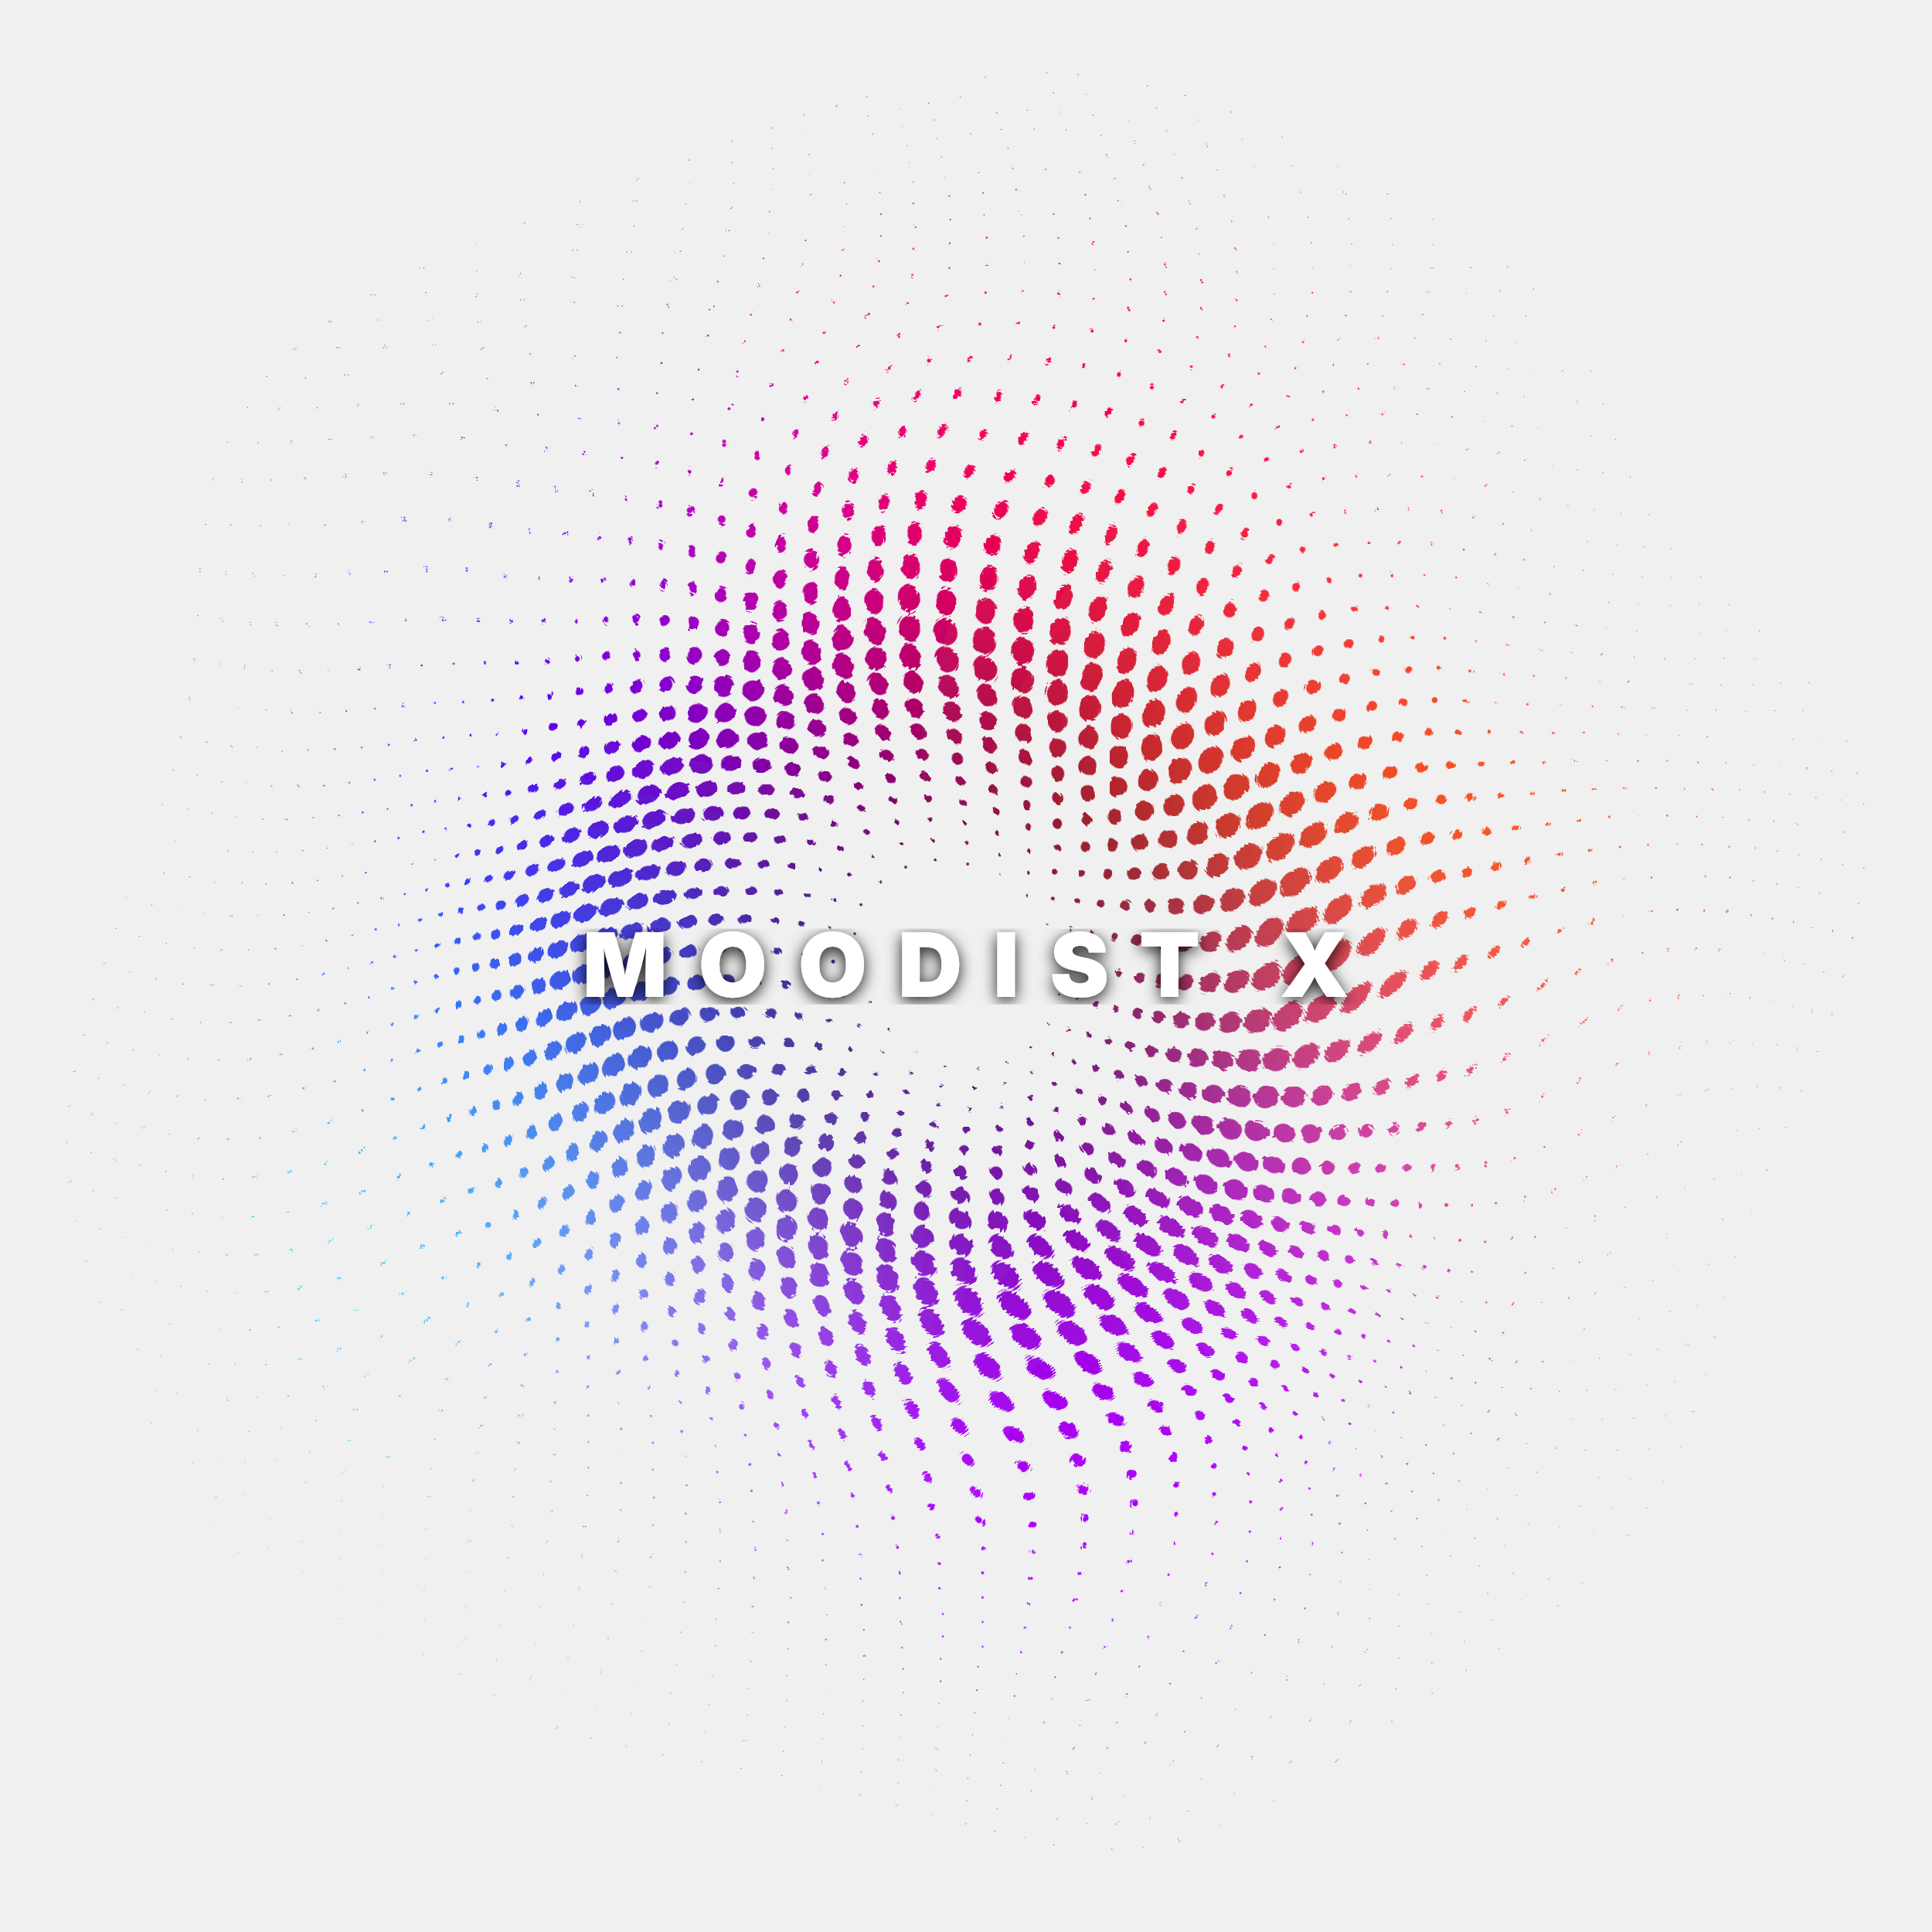
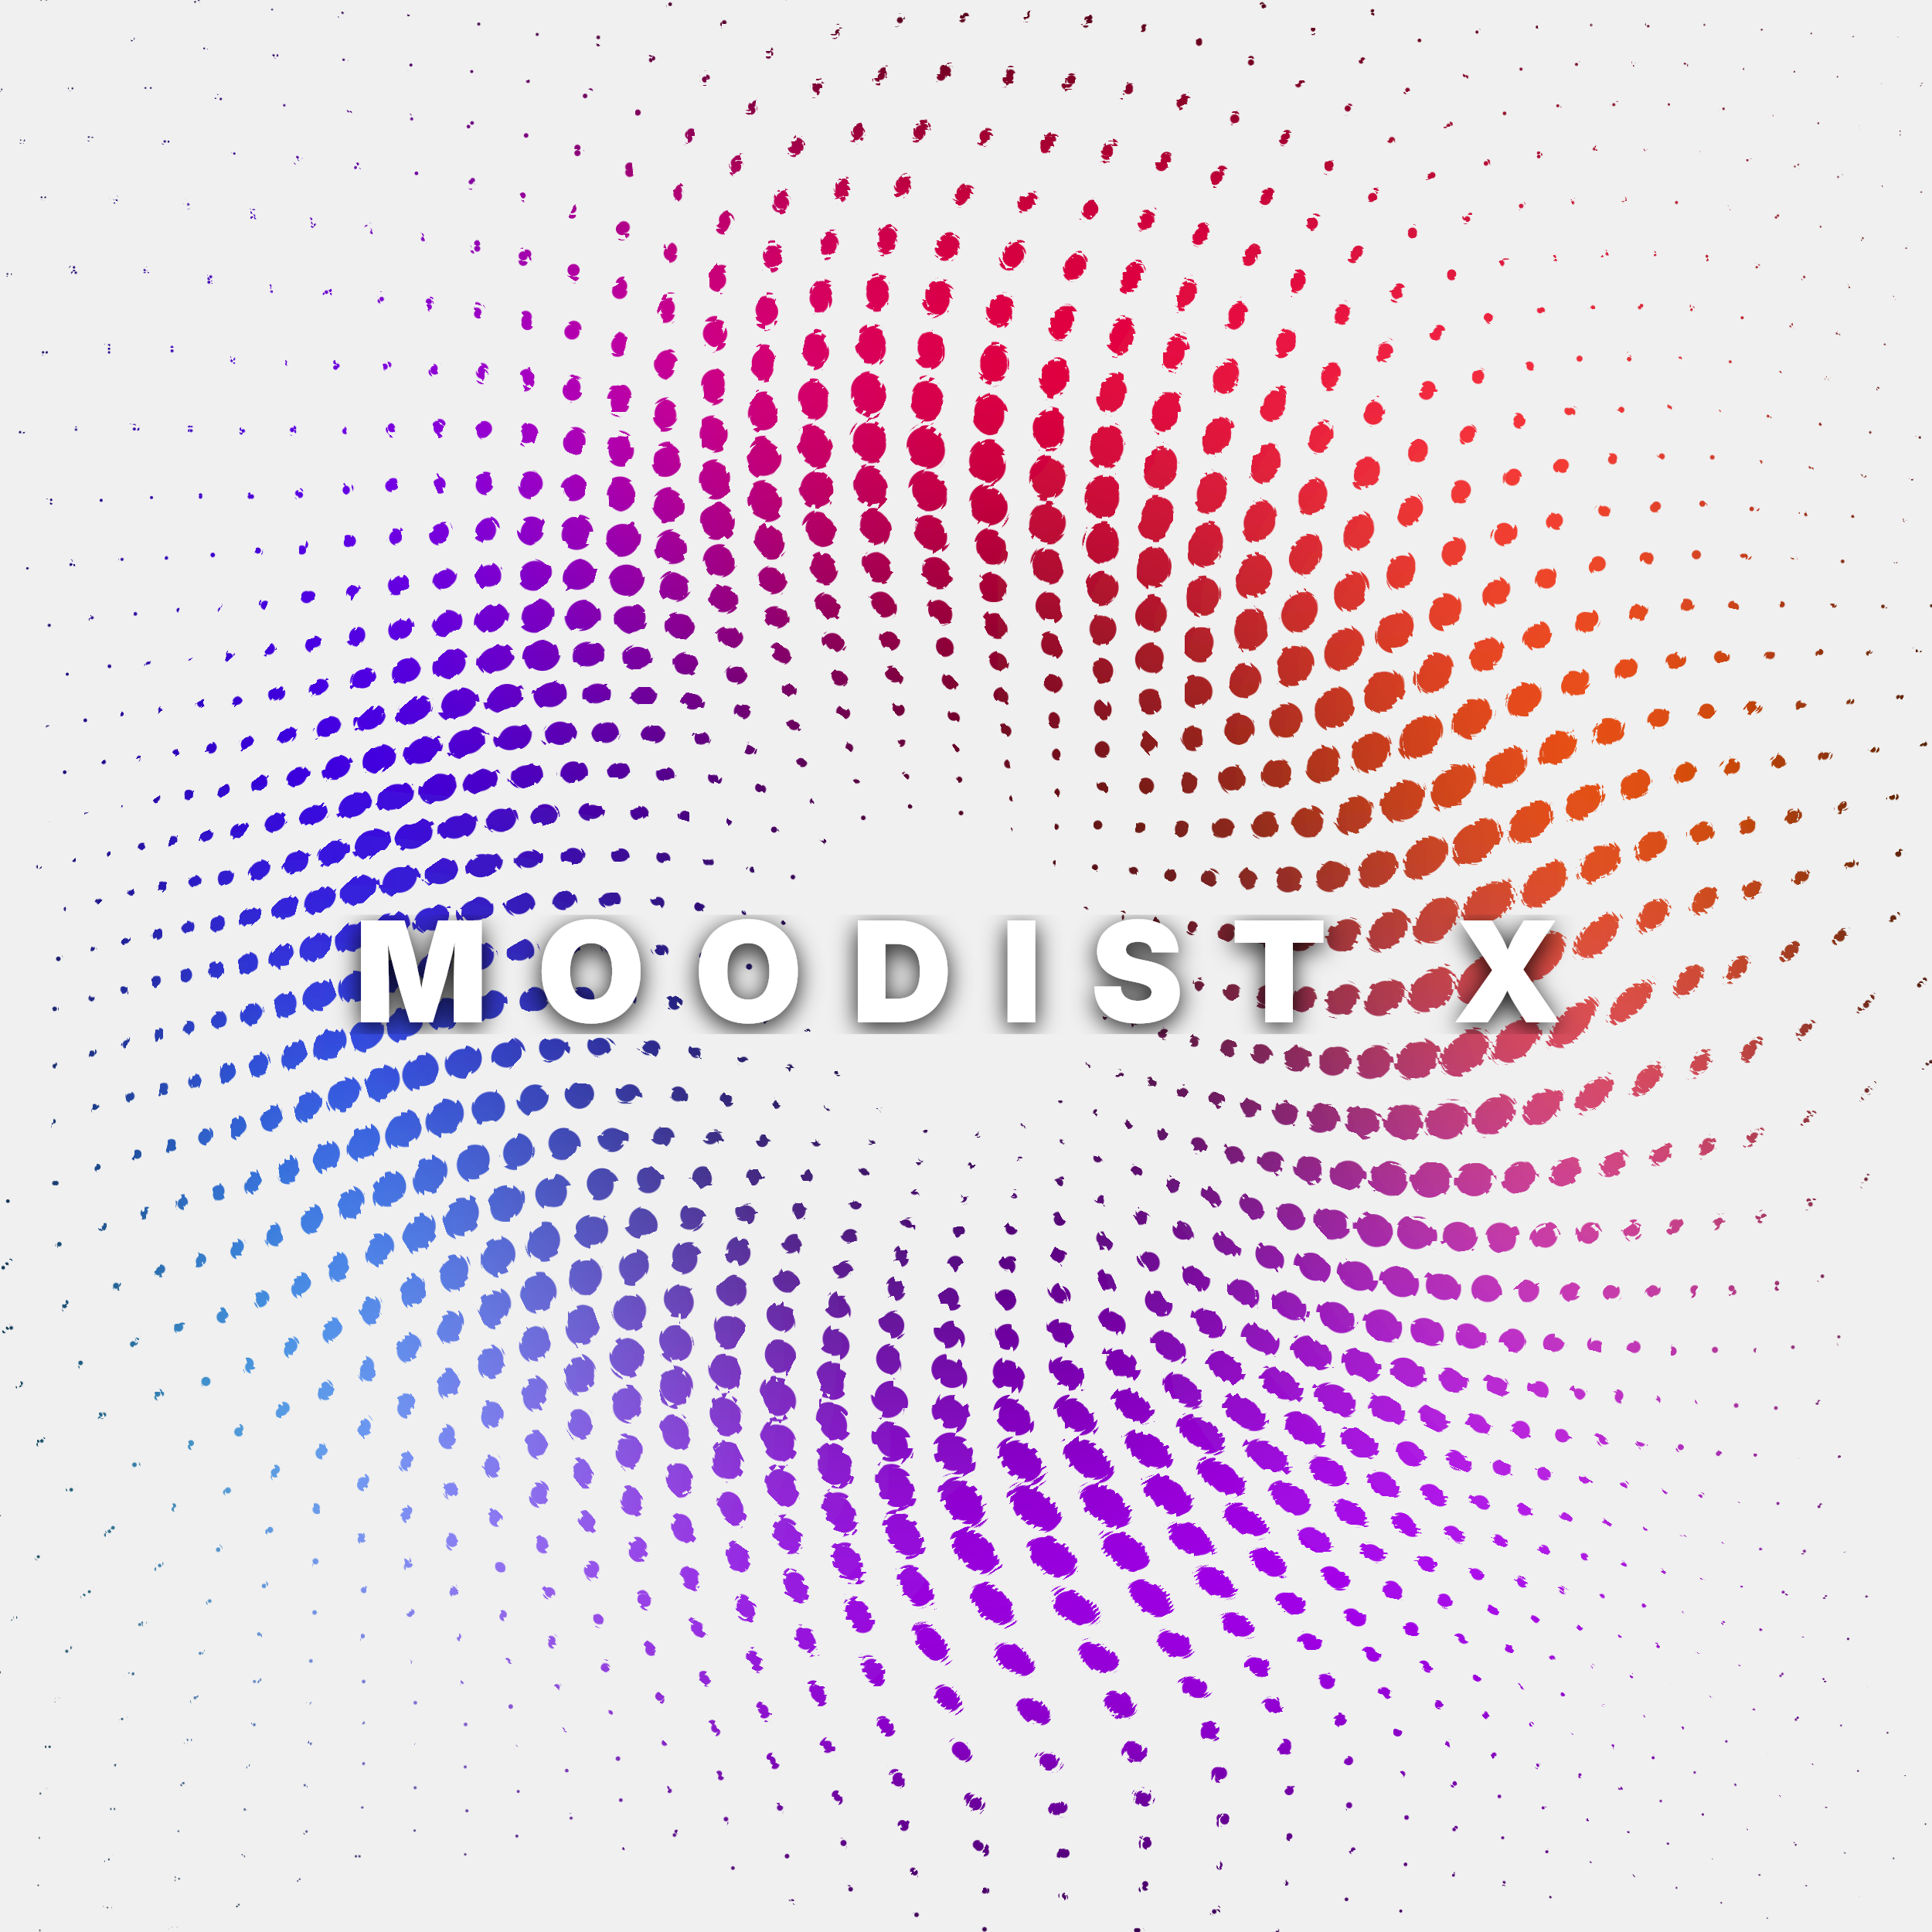
- <svg xmlns="http://www.w3.org/2000/svg" viewBox="0 0 1000 1000" width="100%" height="100%" style="background-color: #030208;">
+ <svg xmlns="http://www.w3.org/2000/svg" viewBox="185 180 635 635" width="100%" height="100%" style="background-color: #030208;">
  <defs>
    <filter id="neon-glow" x="-30%" y="-30%" width="160%" height="160%">
      <feGaussianBlur stdDeviation="90" />
    </filter>
    <filter id="wave-distort" x="-30%" y="-30%" width="160%" height="160%">
      <feTurbulence type="fractalNoise" baseFrequency="0.004" numOctaves="1" seed="54" result="noise" />
      <feDisplacementMap in="SourceGraphic" in2="noise" scale="150" xChannelSelector="R" yChannelSelector="G" />
    </filter>
    <mask id="dot-mask">
      <rect x="0" y="0" width="1000" height="1000" fill="black" />
      <g transform="translate(500, 500)" filter="url(#wave-distort)" fill="none" stroke="white" stroke-linecap="round" stroke-dasharray="0 20" shape-rendering="geometricPrecision">
        <circle r="63.66" stroke-width="1.5" />
        <circle r="76.39" stroke-width="2" />
        <circle r="89.13" stroke-width="3" />
        <circle r="101.86" stroke-width="4" />
        <circle r="114.59" stroke-width="5.5" />
        <circle r="127.32" stroke-width="7" />
        <circle r="140.06" stroke-width="8.5" />
        <circle r="152.79" stroke-width="10" />
        <circle r="165.52" stroke-width="11" />
        <circle r="178.25" stroke-width="12" />
        <circle r="190.99" stroke-width="12" />
        <circle r="203.72" stroke-width="11" />
        <circle r="216.45" stroke-width="9.5" />
        <circle r="229.18" stroke-width="8" />
        <circle r="241.92" stroke-width="6.5" />
        <circle r="254.65" stroke-width="5" />
        <circle r="267.38" stroke-width="4" />
        <circle r="280.11" stroke-width="3" />
        <circle r="292.85" stroke-width="2" />
        <circle r="305.58" stroke-width="1.5" />
        <circle r="318.31" stroke-width="1.2" />
        <circle r="331.04" stroke-width="1" />
        <circle r="343.77" stroke-width="1" />
        <circle r="356.51" stroke-width="0.8" />
        <circle r="369.24" stroke-width="0.8" />
        <circle r="381.97" stroke-width="0.6" />
        <circle r="394.70" stroke-width="0.6" />
        <circle r="407.44" stroke-width="0.5" />
        <circle r="420.17" stroke-width="0.5" />
        <circle r="432.90" stroke-width="0.5" />
        <circle r="445.63" stroke-width="0.5" />
      </g>
    </mask>
    <filter id="text-glow">
      <feDropShadow dx="0" dy="2" stdDeviation="4" flood-color="#000" flood-opacity="0.9" />
    </filter>
  </defs>
  <g mask="url(#dot-mask)">
    <rect width="1000" height="1000" fill="#000" />
    <g filter="url(#neon-glow)">
      <circle cx="150" cy="750" r="350" fill="#00e5ff" />
      <circle cx="300" cy="250" r="350" fill="#3a00ff" />
      <circle cx="750" cy="200" r="400" fill="#ff004c" />
      <circle cx="850" cy="650" r="350" fill="#ff5e00" />
      <circle cx="550" cy="850" r="300" fill="#b000ff" />
      <circle cx="500" cy="500" r="160" fill="#000" />
    </g>
  </g>
  <text x="500" y="516" font-family="-apple-system, BlinkMacSystemFont, 'Inter', 'Segoe UI', Roboto, sans-serif" font-weight="900" font-size="46" fill="#ffffff" text-anchor="middle" letter-spacing="16" filter="url(#text-glow)">
    MOODIST X
  </text>
</svg>
